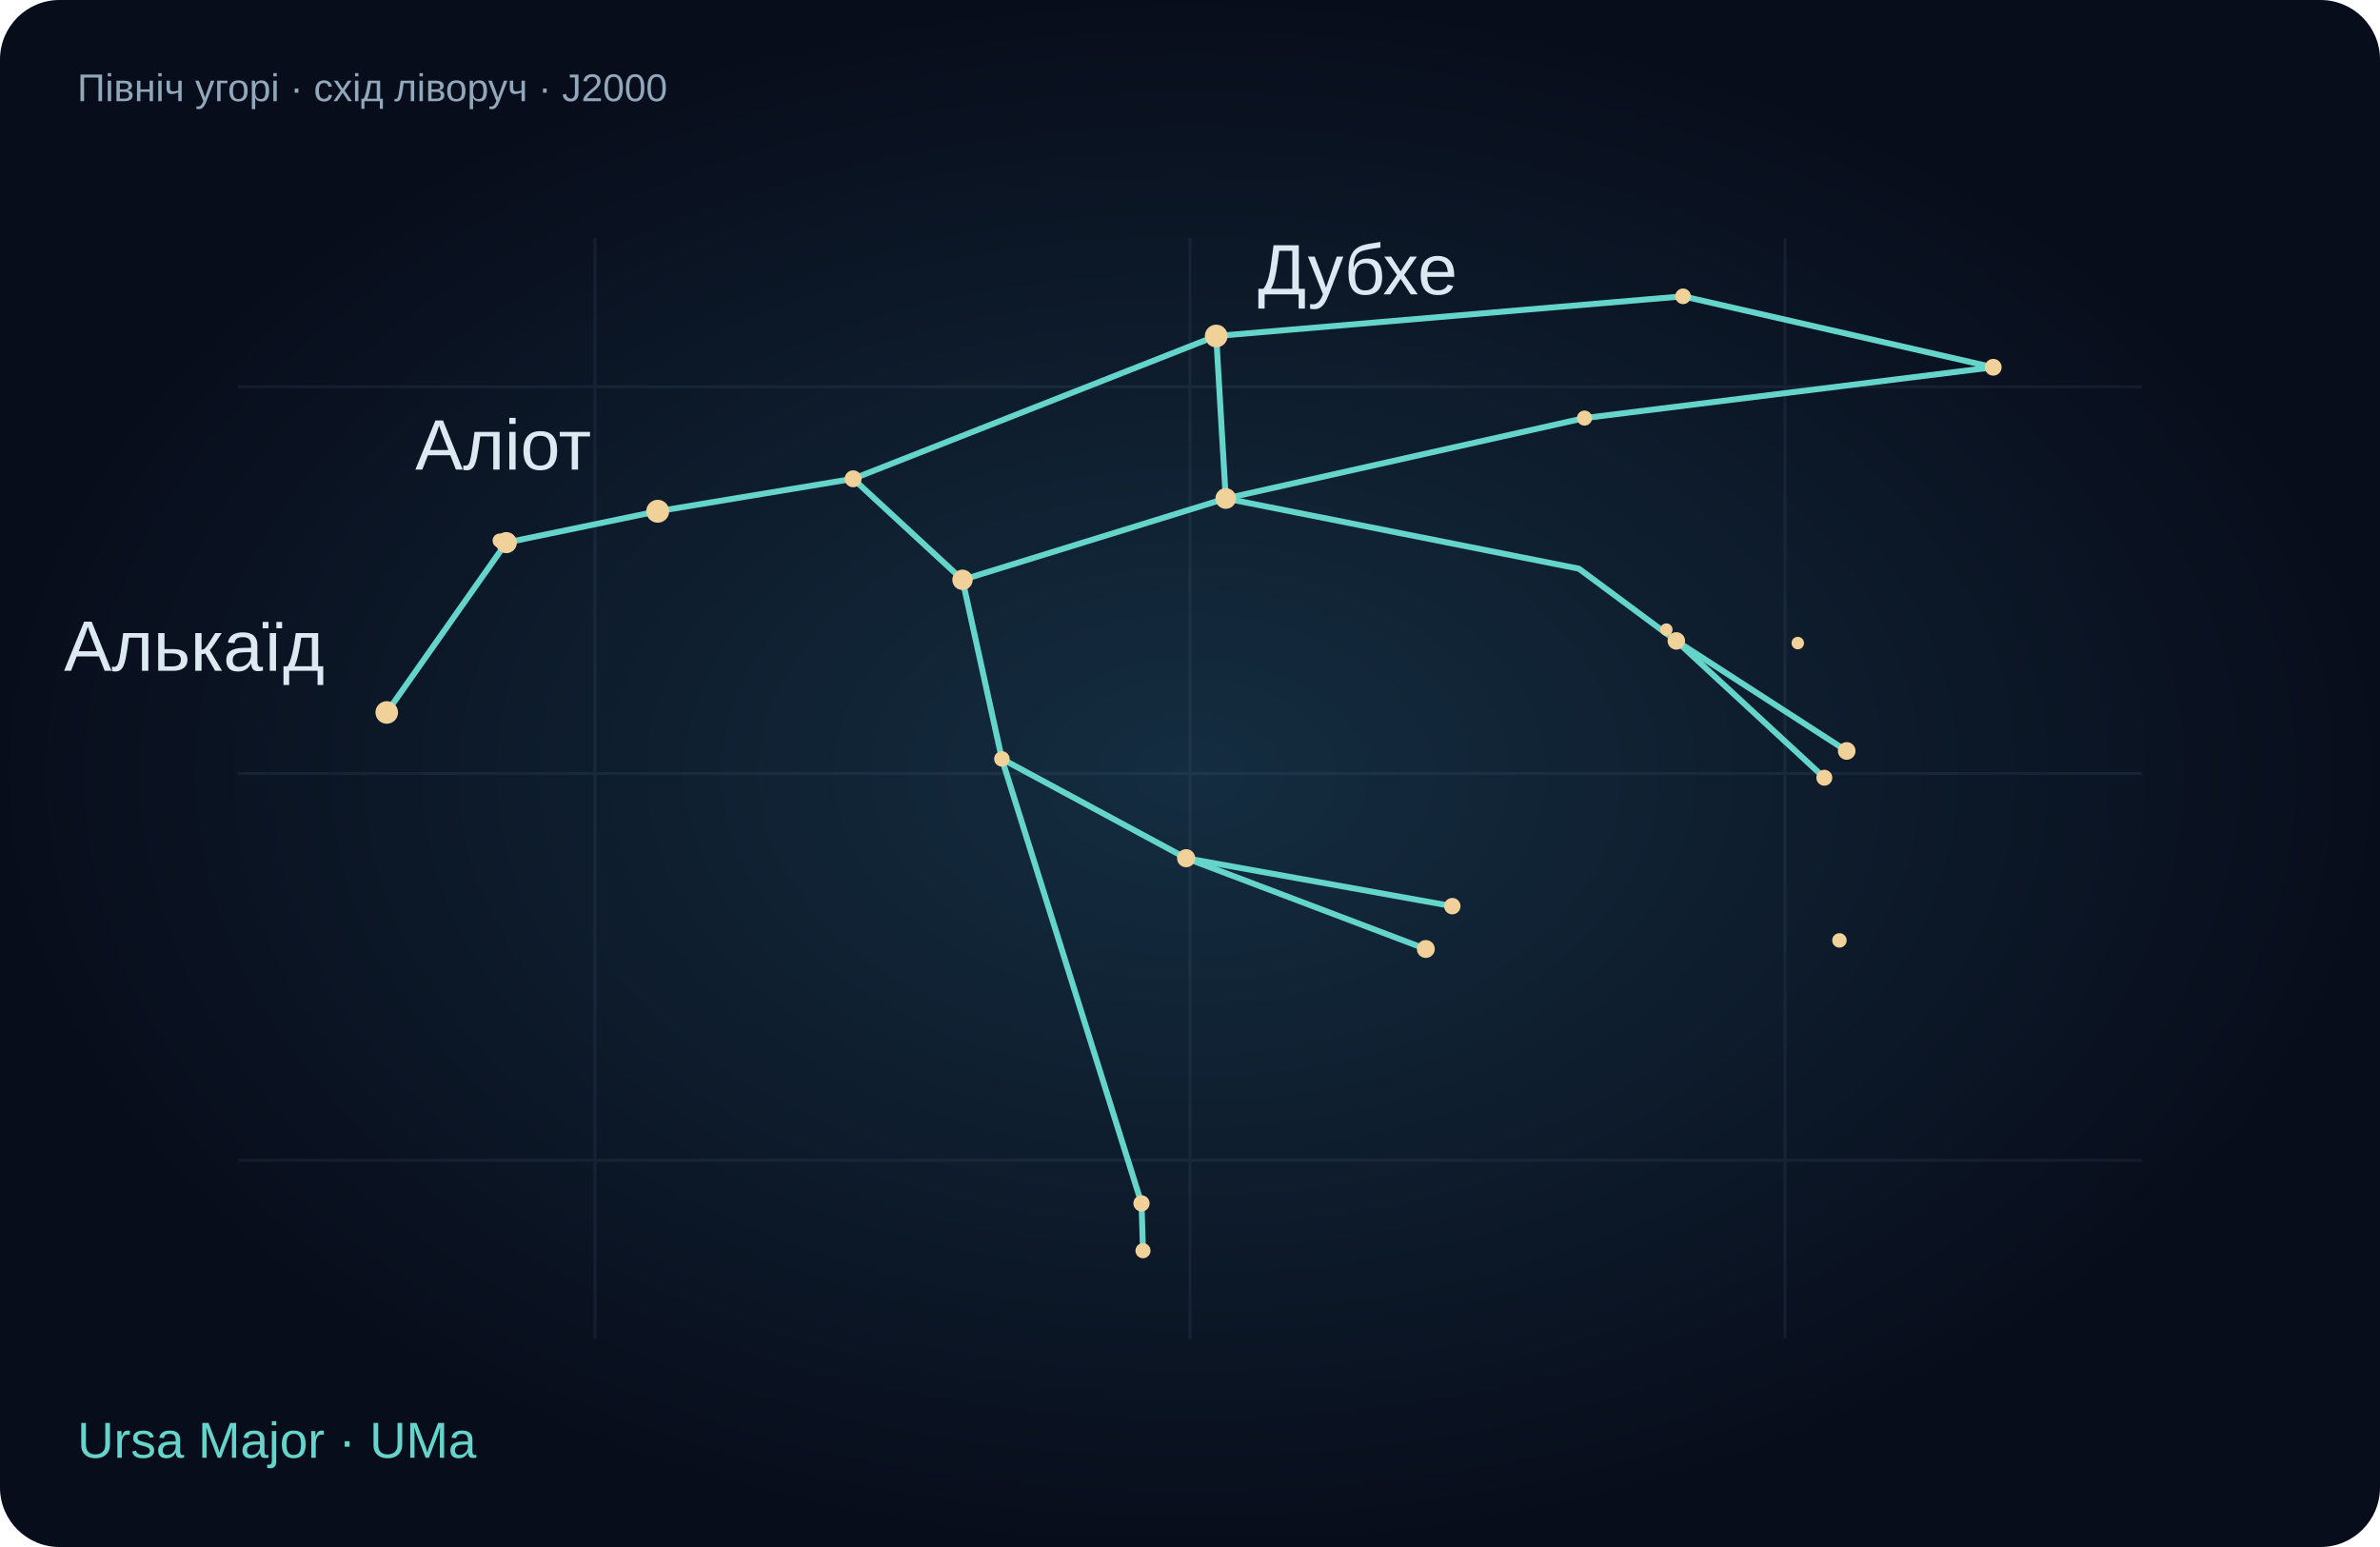
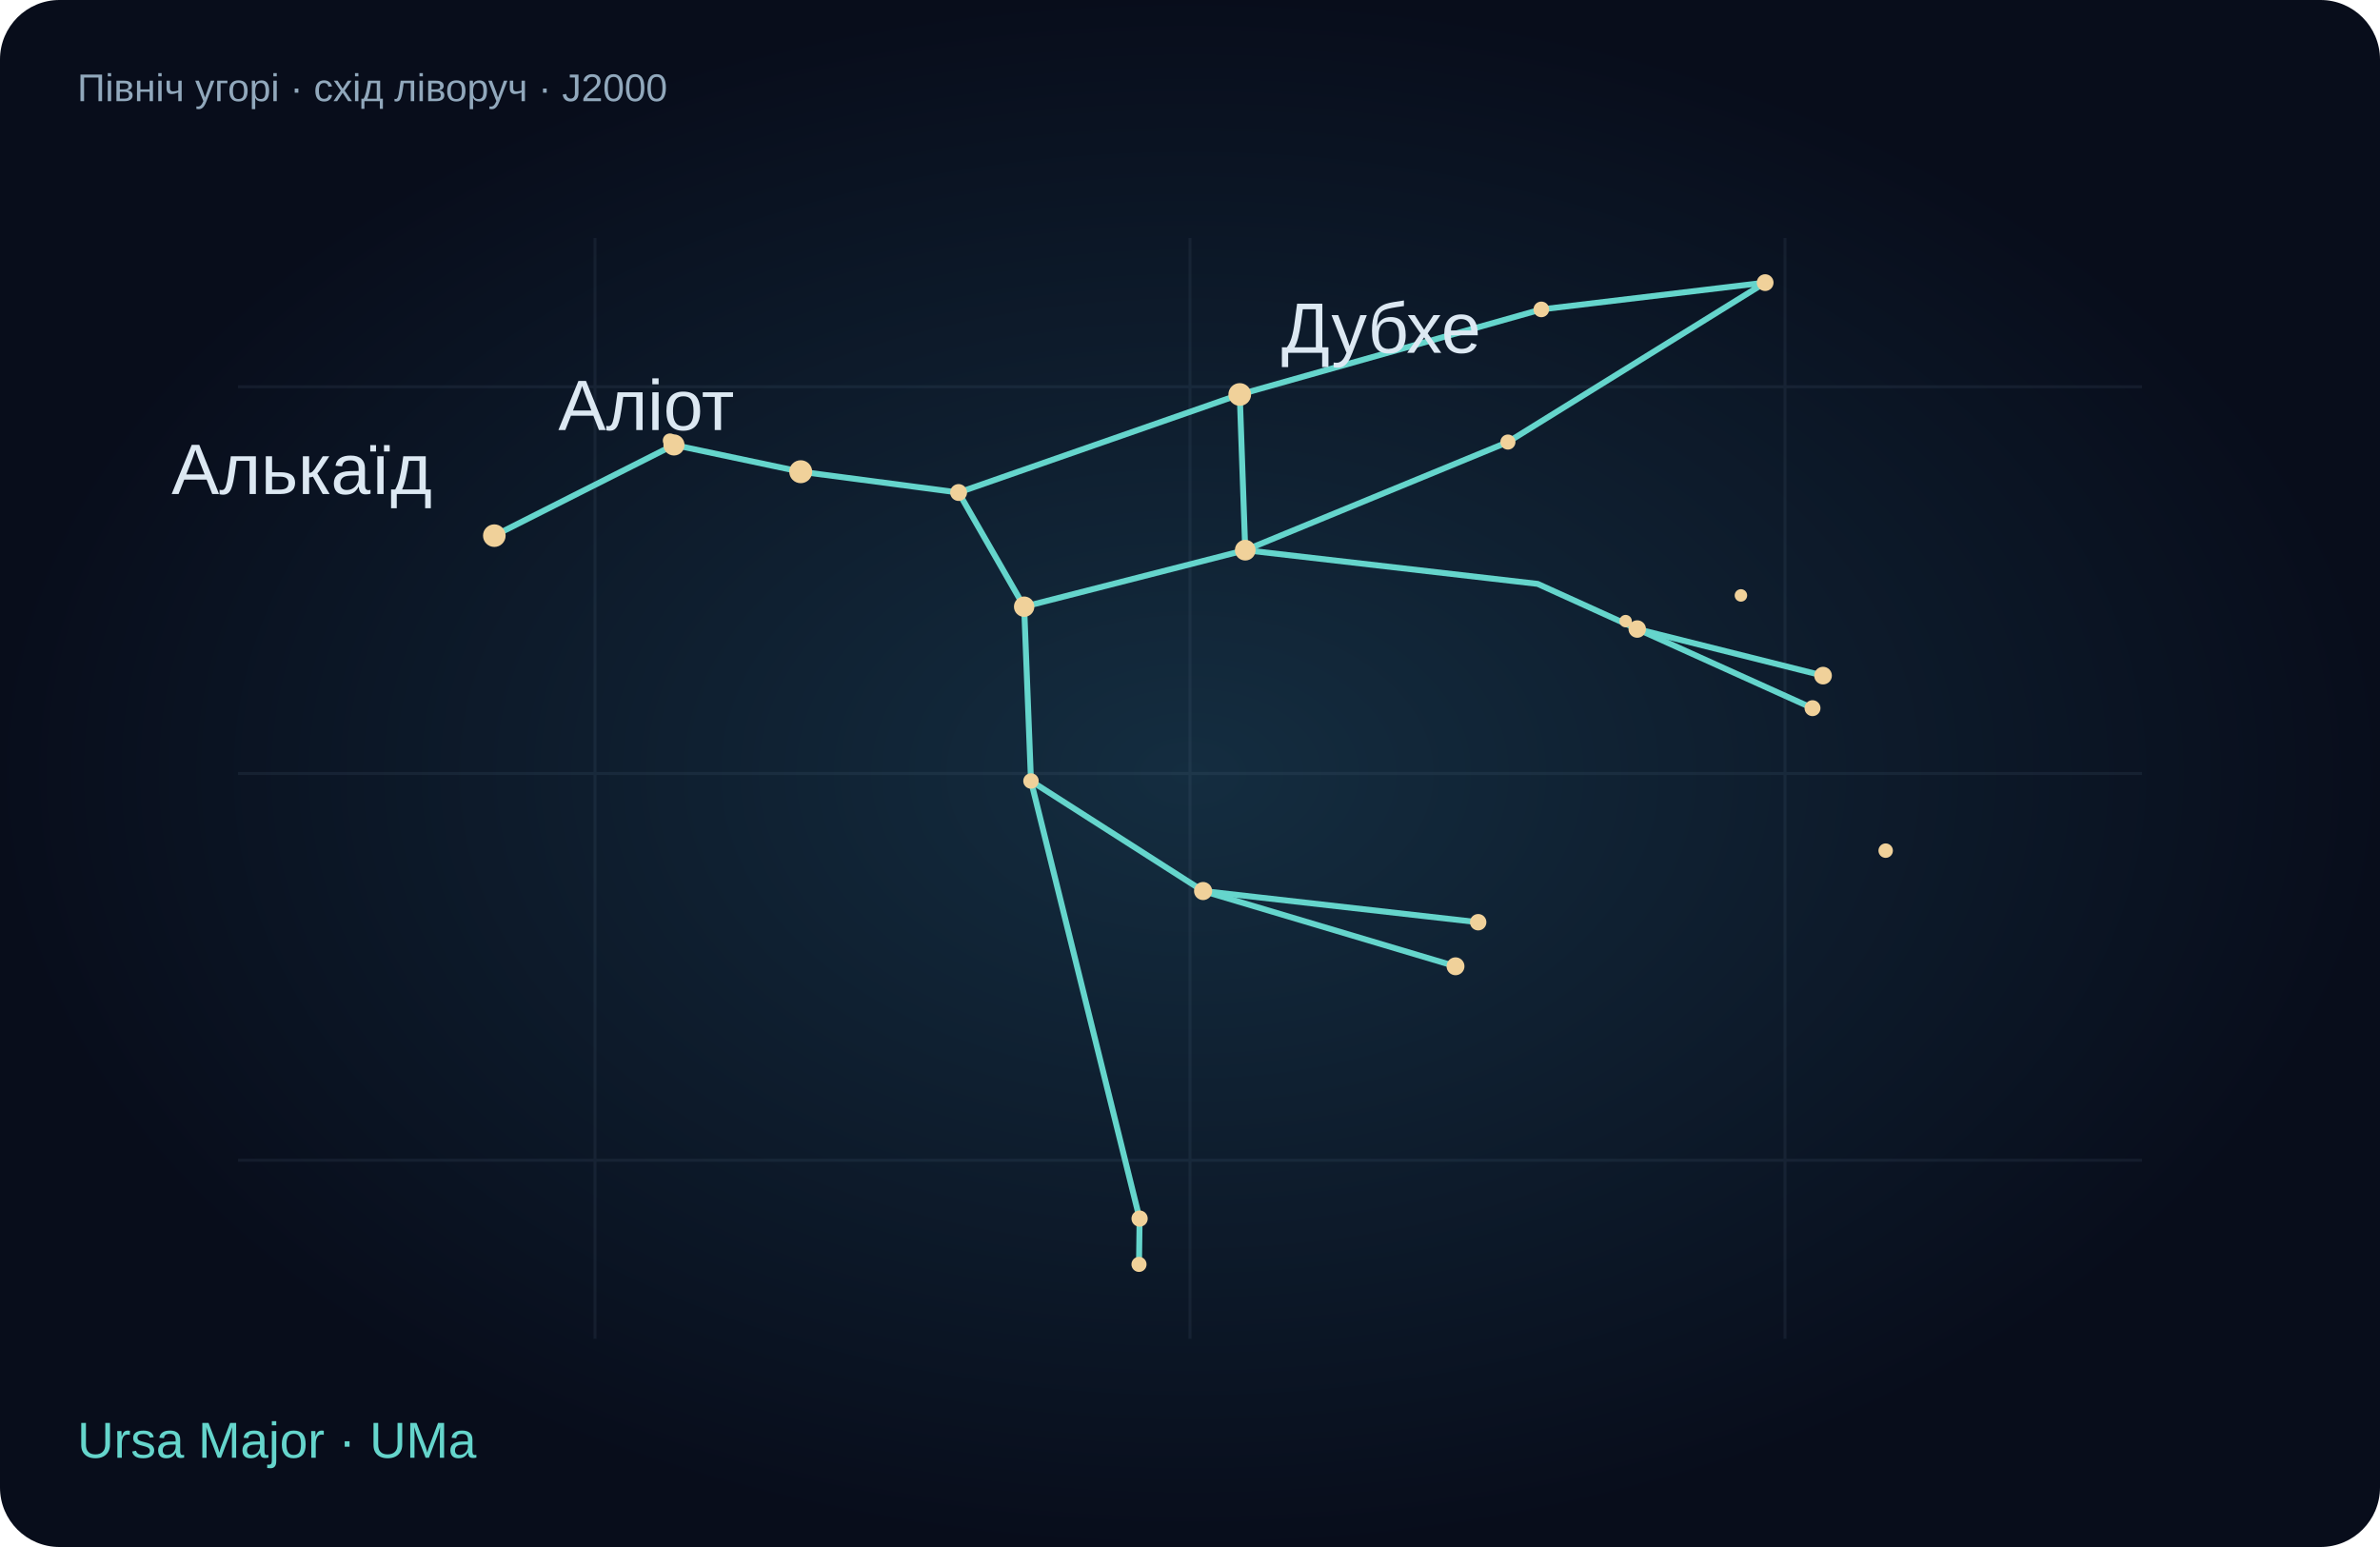
<svg xmlns="http://www.w3.org/2000/svg" width="800" height="520" viewBox="0 0 800 520" role="img" aria-label="Схема сузір’я Велика Ведмедиця">
  <defs>
    <radialGradient id="bg">
      <stop stop-color="#142d40" />
      <stop offset="1" stop-color="#080d1b" />
    </radialGradient>
  </defs>
  <rect width="800" height="520" rx="20" fill="url(#bg)" />
  <g stroke="#67839c" stroke-opacity=".12">
    <path d="M80 130H720M80 260H720M80 390H720M200 80V450M400 80V450M600 80V450" />
  </g>
  <g fill="none" stroke="#65d5cc" stroke-width="2" stroke-linejoin="round">
-     <path d="M286.77,160.94 L408.81,112.94 L412.02,167.56 L323.53,194.90 L286.77,160.94 L221.08,171.85 L170.19,182.39 L130.00,239.48" />
-     <path d="M323.53,194.90 L336.77,255.09 L383.70,404.50 L384.20,420.40" />
-     <path d="M336.77,255.09 L398.70,288.47 L479.27,318.99" />
-     <path d="M398.70,288.47 L488.17,304.59" />
-     <path d="M408.81,112.94 L565.73,99.60 L670.00,123.45 L532.61,140.53 L412.02,167.56" />
-     <path d="M412.02,167.56 L530.71,191.15 L563.47,215.43 L620.74,252.42" />
-     <path d="M613.22,261.42 L563.47,215.43" />
+     <path d="M322.22,165.55 L416.72,132.60 L418.57,184.93 L344.25,203.93 L322.22,165.55 L269.15,158.56 L226.54,149.56 L166.16,180.05" />
+     <path d="M344.25,203.93 L346.55,262.52 L383.06,409.61 L382.86,425.00" />
+     <path d="M346.55,262.52 L404.40,299.51 L489.25,324.80" />
+     <path d="M404.40,299.51 L496.87,309.99" />
+     <path d="M416.72,132.60 L518.09,104.00 L593.33,95.00 L506.86,148.59 L418.57,184.93" />
+     <path d="M418.57,184.93 L516.85,196.26 L550.33,211.44 L612.79,227.10" />
+     <path d="M609.25,238.04 L550.33,211.44" />
  </g>
  <g fill="#f0d19a">
-     <circle cx="670.00" cy="123.45" r="2.82" />
-     <circle cx="620.74" cy="252.42" r="2.97" />
-     <circle cx="618.30" cy="316.10" r="2.43" />
-     <circle cx="613.22" cy="261.42" r="2.68" />
-     <circle cx="604.29" cy="216.16" r="2.10" />
-     <circle cx="565.73" cy="99.60" r="2.63" />
-     <circle cx="563.47" cy="215.43" r="2.94" />
-     <circle cx="560.12" cy="211.63" r="2.09" />
-     <circle cx="532.61" cy="140.53" r="2.54" />
-     <circle cx="488.17" cy="304.59" r="2.76" />
-     <circle cx="479.27" cy="318.99" r="3.01" />
-     <circle cx="412.02" cy="167.56" r="3.48" />
-     <circle cx="408.81" cy="112.94" r="3.82" />
-     <circle cx="398.70" cy="288.47" r="3.05" />
-     <circle cx="384.20" cy="420.40" r="2.54" />
-     <circle cx="383.70" cy="404.50" r="2.73" />
-     <circle cx="336.77" cy="255.09" r="2.60" />
-     <circle cx="323.53" cy="194.90" r="3.43" />
-     <circle cx="286.77" cy="160.94" r="2.84" />
-     <circle cx="221.08" cy="171.85" r="3.86" />
-     <circle cx="170.19" cy="182.39" r="3.55" />
-     <circle cx="167.98" cy="181.74" r="2.41" />
-     <circle cx="130.00" cy="239.48" r="3.80" />
+     <circle cx="593.33" cy="95.00" r="2.82" />
+     <circle cx="612.79" cy="227.10" r="2.97" />
+     <circle cx="633.84" cy="285.93" r="2.43" />
+     <circle cx="609.25" cy="238.04" r="2.68" />
+     <circle cx="585.18" cy="200.14" r="2.10" />
+     <circle cx="518.09" cy="104.00" r="2.63" />
+     <circle cx="550.33" cy="211.44" r="2.94" />
+     <circle cx="546.43" cy="208.78" r="2.09" />
+     <circle cx="506.86" cy="148.59" r="2.54" />
+     <circle cx="496.87" cy="309.99" r="2.76" />
+     <circle cx="489.25" cy="324.80" r="3.01" />
+     <circle cx="418.57" cy="184.93" r="3.48" />
+     <circle cx="416.72" cy="132.60" r="3.82" />
+     <circle cx="404.40" cy="299.51" r="3.05" />
+     <circle cx="382.86" cy="425.00" r="2.54" />
+     <circle cx="383.06" cy="409.61" r="2.73" />
+     <circle cx="346.55" cy="262.52" r="2.60" />
+     <circle cx="344.25" cy="203.93" r="3.43" />
+     <circle cx="322.22" cy="165.55" r="2.84" />
+     <circle cx="269.15" cy="158.56" r="3.86" />
+     <circle cx="226.54" cy="149.56" r="3.55" />
+     <circle cx="225.20" cy="148.10" r="2.41" />
+     <circle cx="166.16" cy="180.05" r="3.80" />
  </g>
  <g fill="#dce8f2" font-family="Arial,sans-serif" font-size="24">
-     <text x="139.58" y="157.85">Аліот</text>
-     <text x="422.81" y="98.94">Дубхе</text>
-     <text x="21.50" y="225.48">Алькаїд</text>
+     <text x="187.65" y="144.56">Аліот</text>
+     <text x="430.72" y="118.60">Дубхе</text>
+     <text x="57.66" y="166.05">Алькаїд</text>
  </g>
  <text x="26" y="34" fill="#91a8bc" font-family="Arial,sans-serif" font-size="13">Північ угорі · схід ліворуч · J2000</text>
  <text x="26" y="490" fill="#65d5cc" font-family="Arial,sans-serif" font-size="17">Ursa Major · UMa</text>
</svg>
